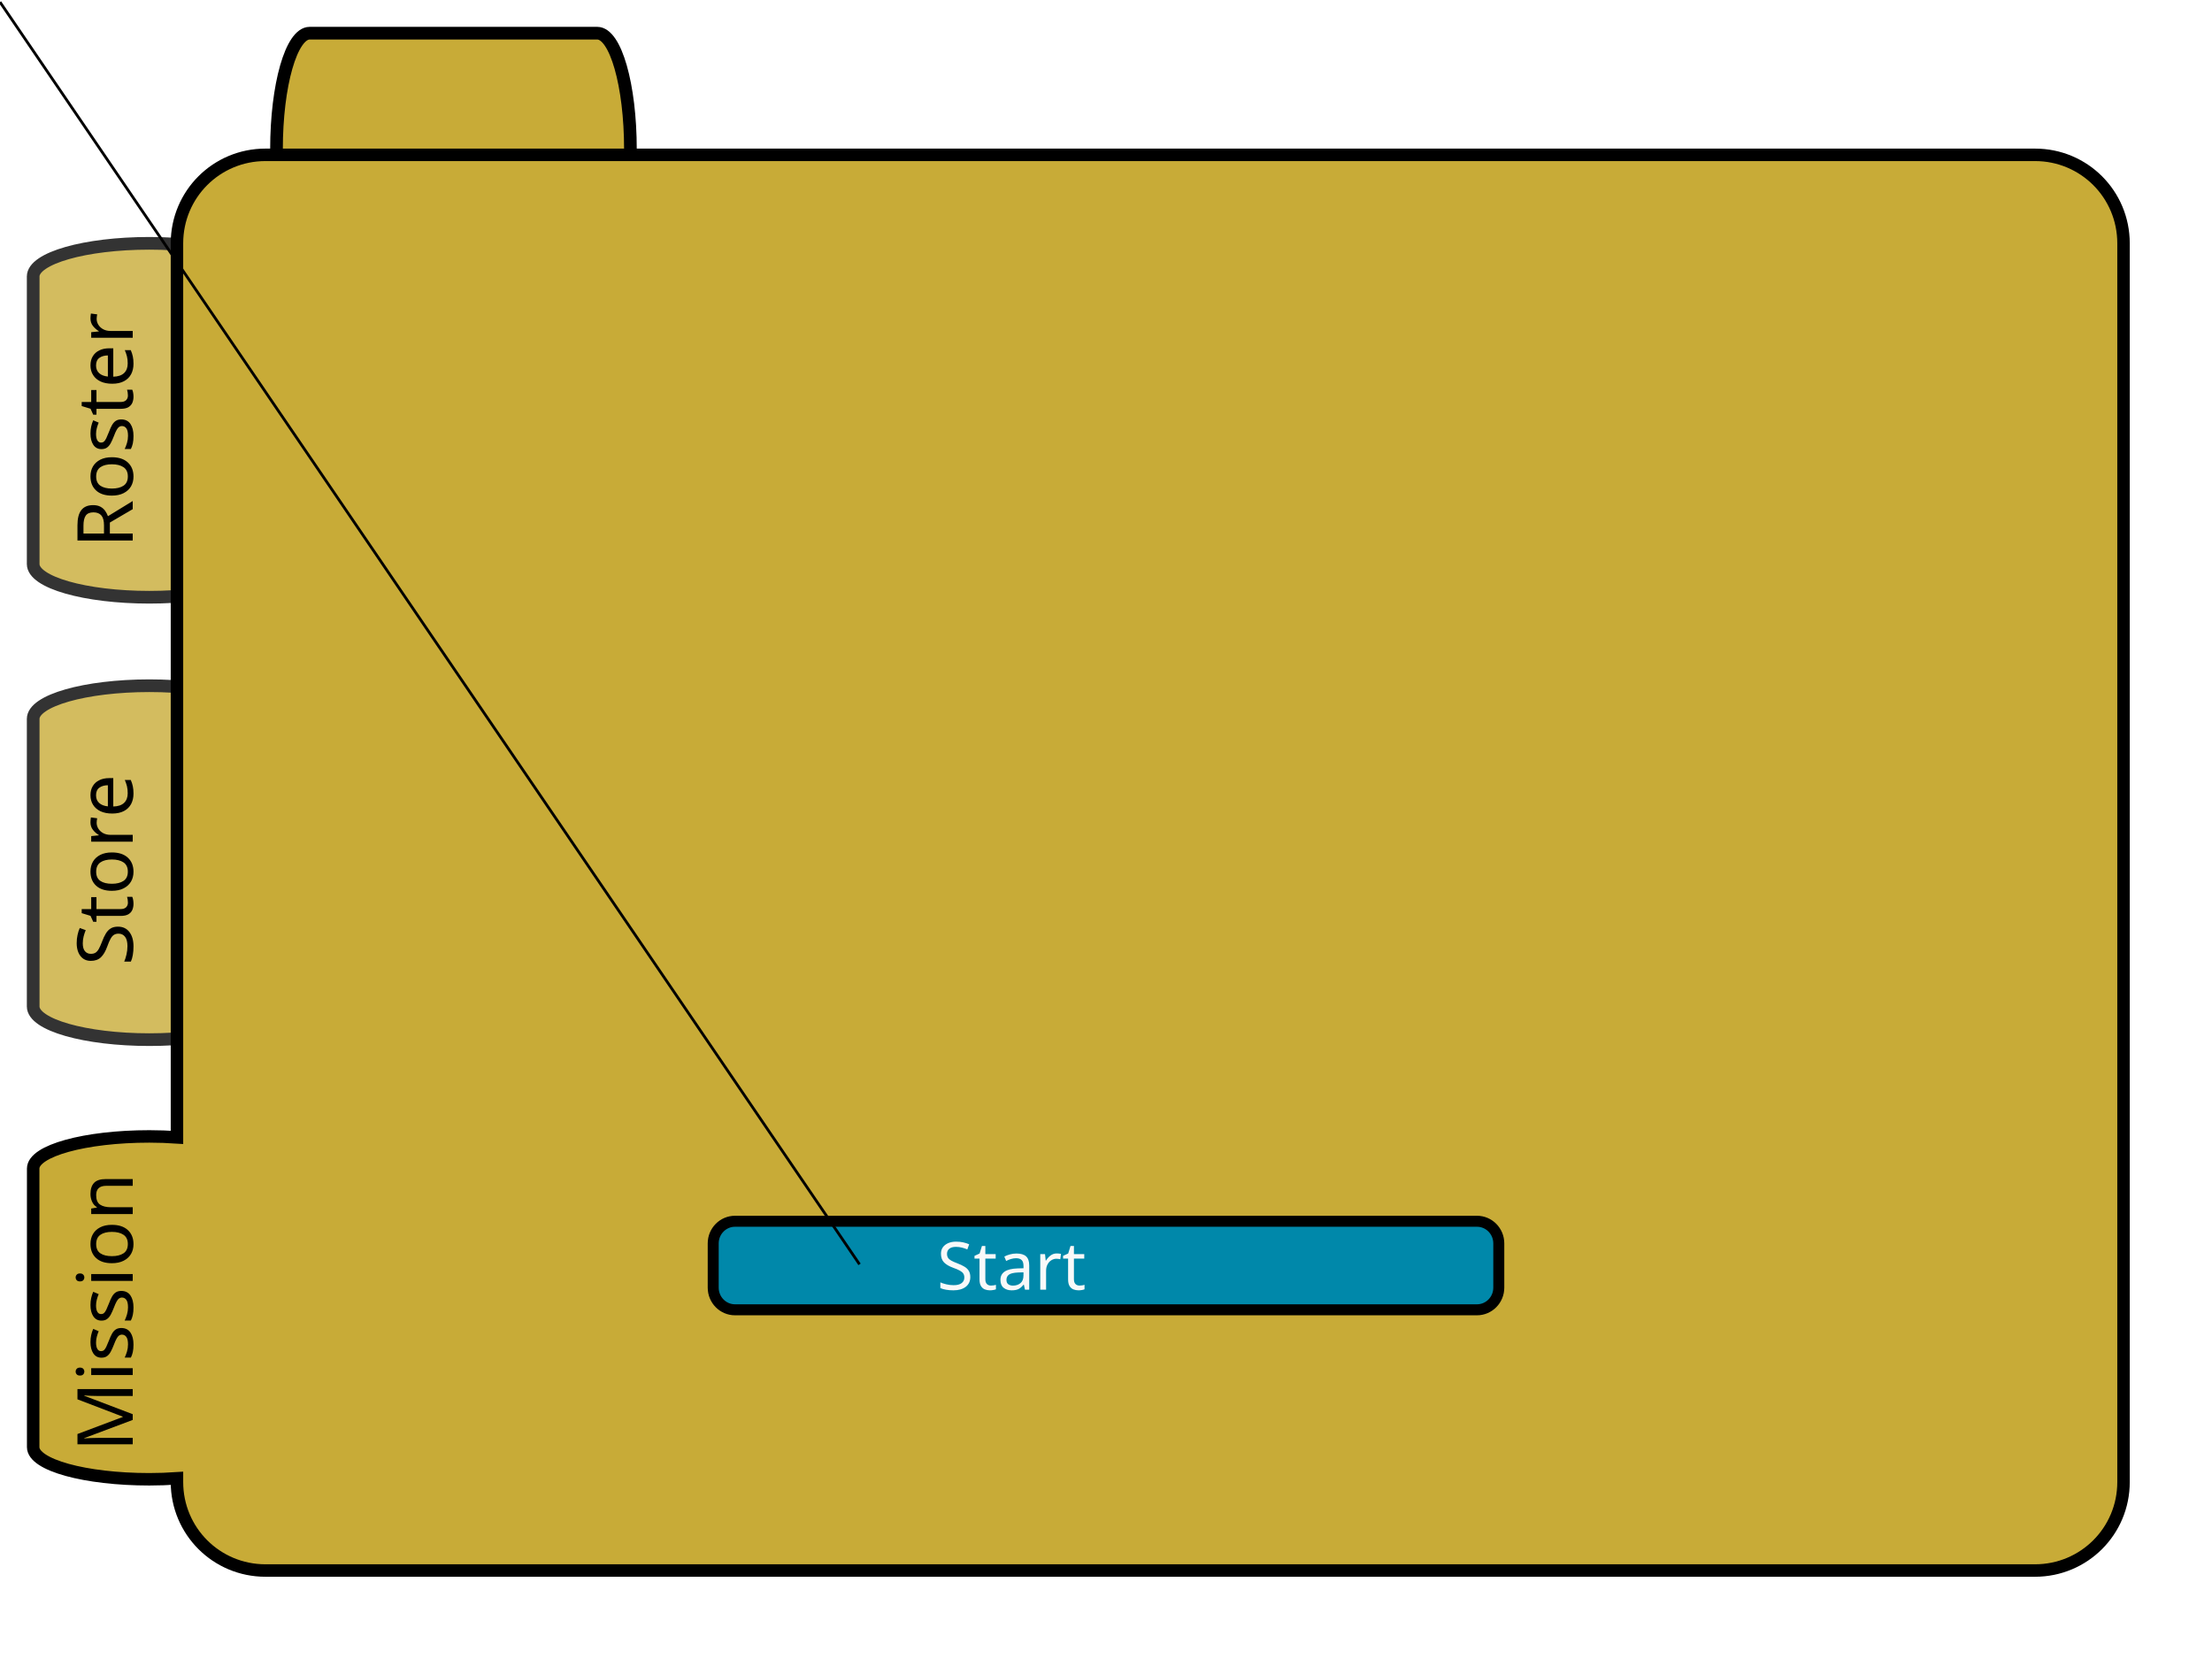
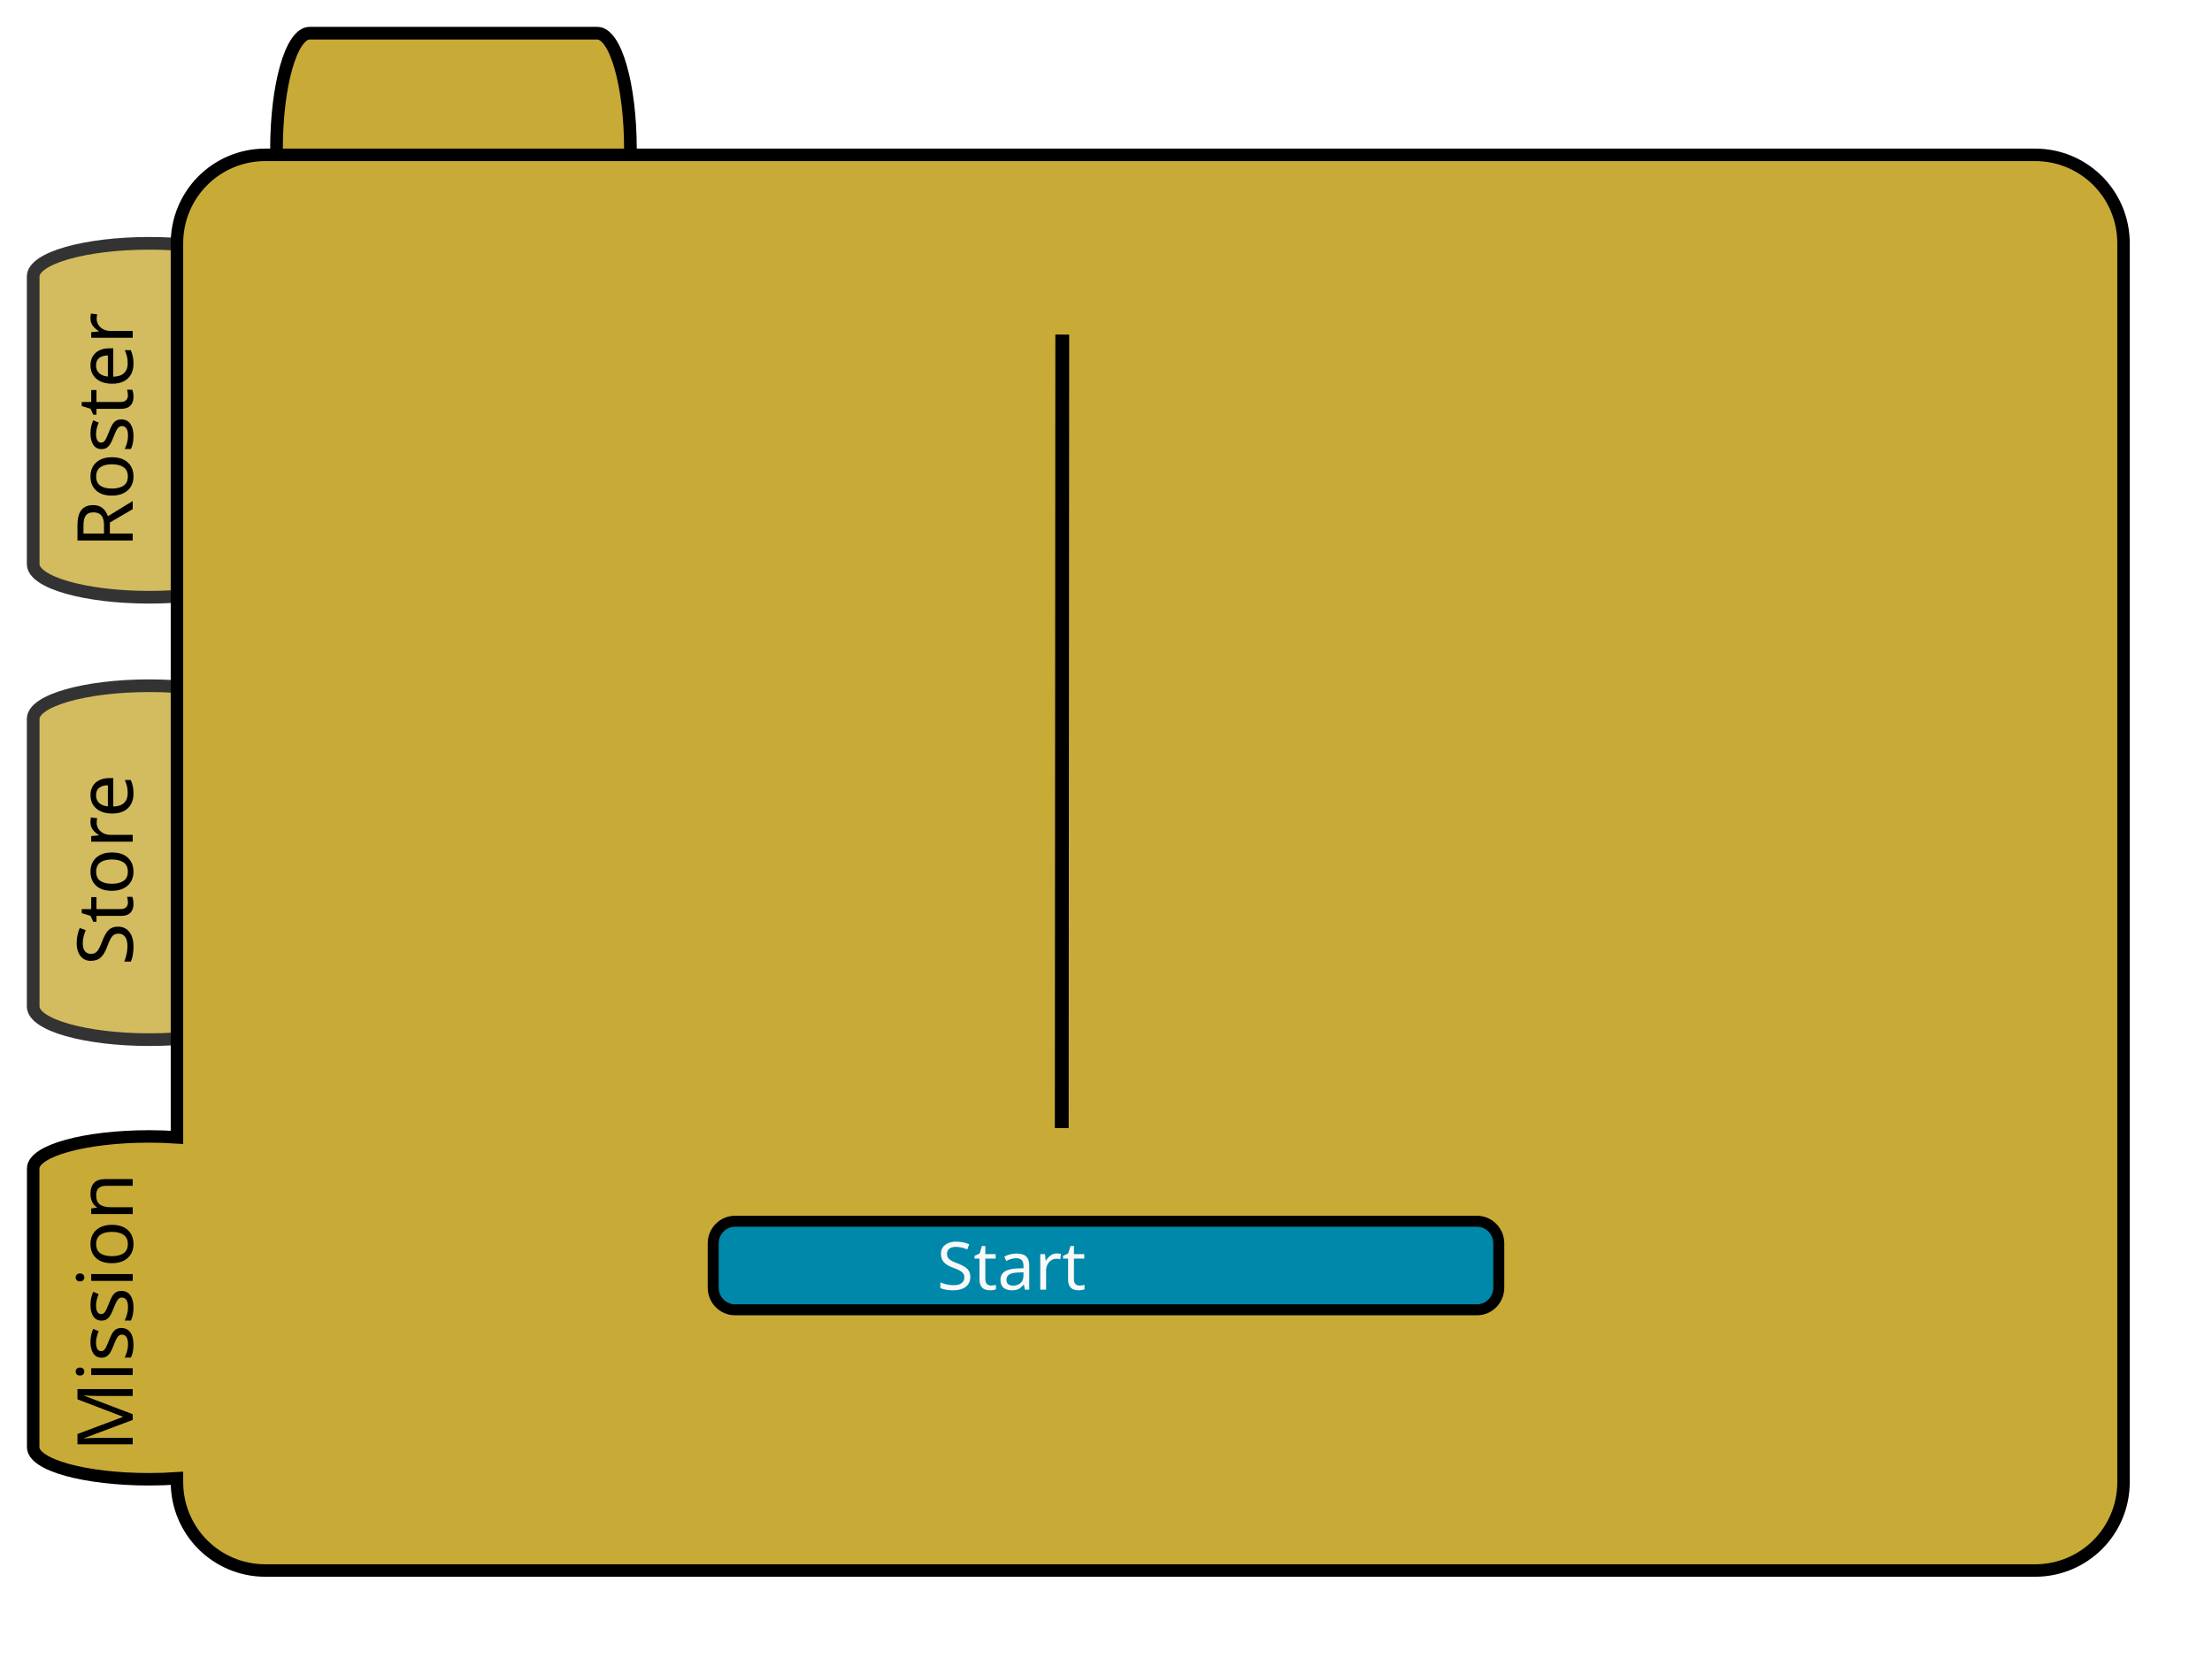
<svg xmlns="http://www.w3.org/2000/svg" width="800" height="600" id="svg2" version="1.1">
  <defs id="defs4">
    <clipPath clipPathUnits="userSpaceOnUse" id="clipPath3426">
      <rect style="fill:#cccccc;fill-opacity:1;fill-rule:nonzero;stroke:#000000;stroke-width:1.069;stroke-miterlimit:4;stroke-opacity:1;stroke-dasharray:none;stroke-dashoffset:0" id="rect3428" width="64" height="64" x="224" y="1212.362" rx="1.143" ry="4" />
    </clipPath>
  </defs>
  <g id="layer2">
    <g transform="translate(0,-452.3622)" id="g3805">
      <rect style="opacity:0.8;fill:#c8ab37;fill-opacity:1;fill-rule:nonzero;stroke:#000000;stroke-width:4.583;stroke-miterlimit:4;stroke-opacity:1;stroke-dasharray:none;stroke-dashoffset:0" id="rect3767" width="84" height="128" x="12" y="700.362" rx="42" ry="12" />
      <text xml:space="preserve" style="font-size:28px;font-style:normal;font-weight:normal;line-height:125%;letter-spacing:0px;word-spacing:0px;fill:#000000;fill-opacity:1;stroke:none;font-family:Sans" x="-801.563" y="48" id="text3794" transform="matrix(0,-1,1,0,0,0)">
        <tspan id="tspan3796" x="-801.563" y="48">Store</tspan>
      </text>
    </g>
    <g id="g4654">
      <rect ry="12" rx="42" y="88" x="12" height="128" width="84" id="rect4614" style="opacity:0.8;fill:#c8ab37;fill-opacity:1;fill-rule:nonzero;stroke:#000000;stroke-width:4.583;stroke-miterlimit:4;stroke-opacity:1;stroke-dasharray:none;stroke-dashoffset:0" />
      <text transform="matrix(0,-1,1,0,0,0)" id="text4616" y="48" x="-198.204" style="font-size:28px;font-style:normal;font-weight:normal;line-height:125%;letter-spacing:0px;word-spacing:0px;fill:#000000;fill-opacity:1;stroke:none;font-family:Sans" xml:space="preserve">
        <tspan y="48" x="-198.204" id="tspan4618">Roster</tspan>
      </text>
    </g>
    <rect style="fill:#c8ab37;fill-opacity:1;fill-rule:nonzero;stroke:#000000;stroke-width:4.583;stroke-miterlimit:4;stroke-opacity:1;stroke-dasharray:none;stroke-dashoffset:0" id="rect4347" width="84" height="128" x="12" y="-228" rx="42" ry="12" transform="matrix(0,1,-1,0,0,0)" />
    <text xml:space="preserve" style="font-size:28px;font-style:normal;font-weight:normal;line-height:125%;letter-spacing:0px;word-spacing:0px;fill:#000000;fill-opacity:1;stroke:none;font-family:Sans" x="126.799" y="48" id="text4349">
      <tspan id="tspan4351" x="126.799" y="48" />
    </text>
  </g>
  <g id="layer1" transform="translate(0,-452.3622)" style="display:inline">
    <text xml:space="preserve" style="font-size:21.198px;font-style:normal;font-weight:normal;line-height:125%;letter-spacing:0px;word-spacing:0px;fill:#000000;fill-opacity:1;stroke:none;font-family:Sans" x="-763.718" y="821.035" id="text3835">
      <tspan id="tspan3837" x="-763.718" y="821.035" />
    </text>
    <g id="g4661" transform="translate(0,452.3622)">
      <path id="rect3769" d="M 96 56 C 78.272 56 64 70.272 64 88 L 64 411.344 C 60.796 411.129 57.449 411 54 411 C 30.732 411 12 416.185 12 422.625 L 12 523.375 C 12 529.815 30.732 535 54 535 C 57.449 535 60.796 534.871 64 534.656 L 64 536 C 64 553.728 78.272 568 96 568 L 736 568 C 753.728 568 768 553.728 768 536 L 768 88 C 768 70.272 753.728 56 736 56 L 96 56 z " style="display:inline;fill:#c8ab37;fill-opacity:1;fill-rule:nonzero;stroke:#000000;stroke-width:4.51;stroke-miterlimit:4;stroke-opacity:1;stroke-dasharray:none;stroke-dashoffset:0" />
      <text transform="matrix(0,-1,1,0,0,0)" id="text3800" y="48" x="-525.069" style="font-size:28px;font-style:normal;font-weight:normal;line-height:125%;letter-spacing:0px;word-spacing:0px;fill:#000000;fill-opacity:1;stroke:none;font-family:Sans" xml:space="preserve">
        <tspan y="48" x="-525.069" id="tspan3802">Mission</tspan>
      </text>
    </g>
    <rect style="fill:#0088aa;fill-opacity:1;fill-rule:nonzero;stroke:#000000;stroke-width:3.975;stroke-miterlimit:4;stroke-opacity:1;stroke-dasharray:none;stroke-dashoffset:0" id="rect4670" width="284.115" height="32.025" x="257.942" y="894.045" rx="7.892" ry="8.006" />
    <text xml:space="preserve" style="font-size:24px;font-style:normal;font-weight:normal;line-height:125%;letter-spacing:0px;word-spacing:0px;fill:#f9f9f9;fill-opacity:1;stroke:none;font-family:Sans" x="338.876" y="918.794" id="text4672">
      <tspan id="tspan4674" x="338.876" y="918.794">Start</tspan>
    </text>
-     <path style="fill:none;stroke:#000000;stroke-width:1px;stroke-linecap:butt;stroke-linejoin:miter;stroke-opacity:1" d="M 0,0.751 C 310.866,457.275 310.866,457.275 310.866,457.275" id="path3089" transform="translate(0,452.3622)" />
+     <path style="fill:none;stroke:#000000;stroke-width:5;stroke-linecap:butt;stroke-linejoin:miter;stroke-opacity:1;stroke-miterlimit:4;stroke-dasharray:none" d="M 384.184,120.992 384,408" id="path3141" transform="translate(0,452.3622)" />
+     <text xml:space="preserve" style="font-size:40px;font-style:normal;font-variant:normal;font-weight:500;font-stretch:normal;line-height:125%;letter-spacing:0px;word-spacing:0px;fill:#000000;fill-opacity:1;stroke:none;font-family:Press Start;-inkscape-font-specification:Press Start" x="474.12" y="119.037" id="text3911" transform="translate(0,452.3622)">
+       <tspan id="tspan3913" x="474.12" y="119.037" />
+     </text>
  </g>
  <g id="layer3" style="display:inline" />
  <g id="layer4" style="display:inline" />
</svg>
